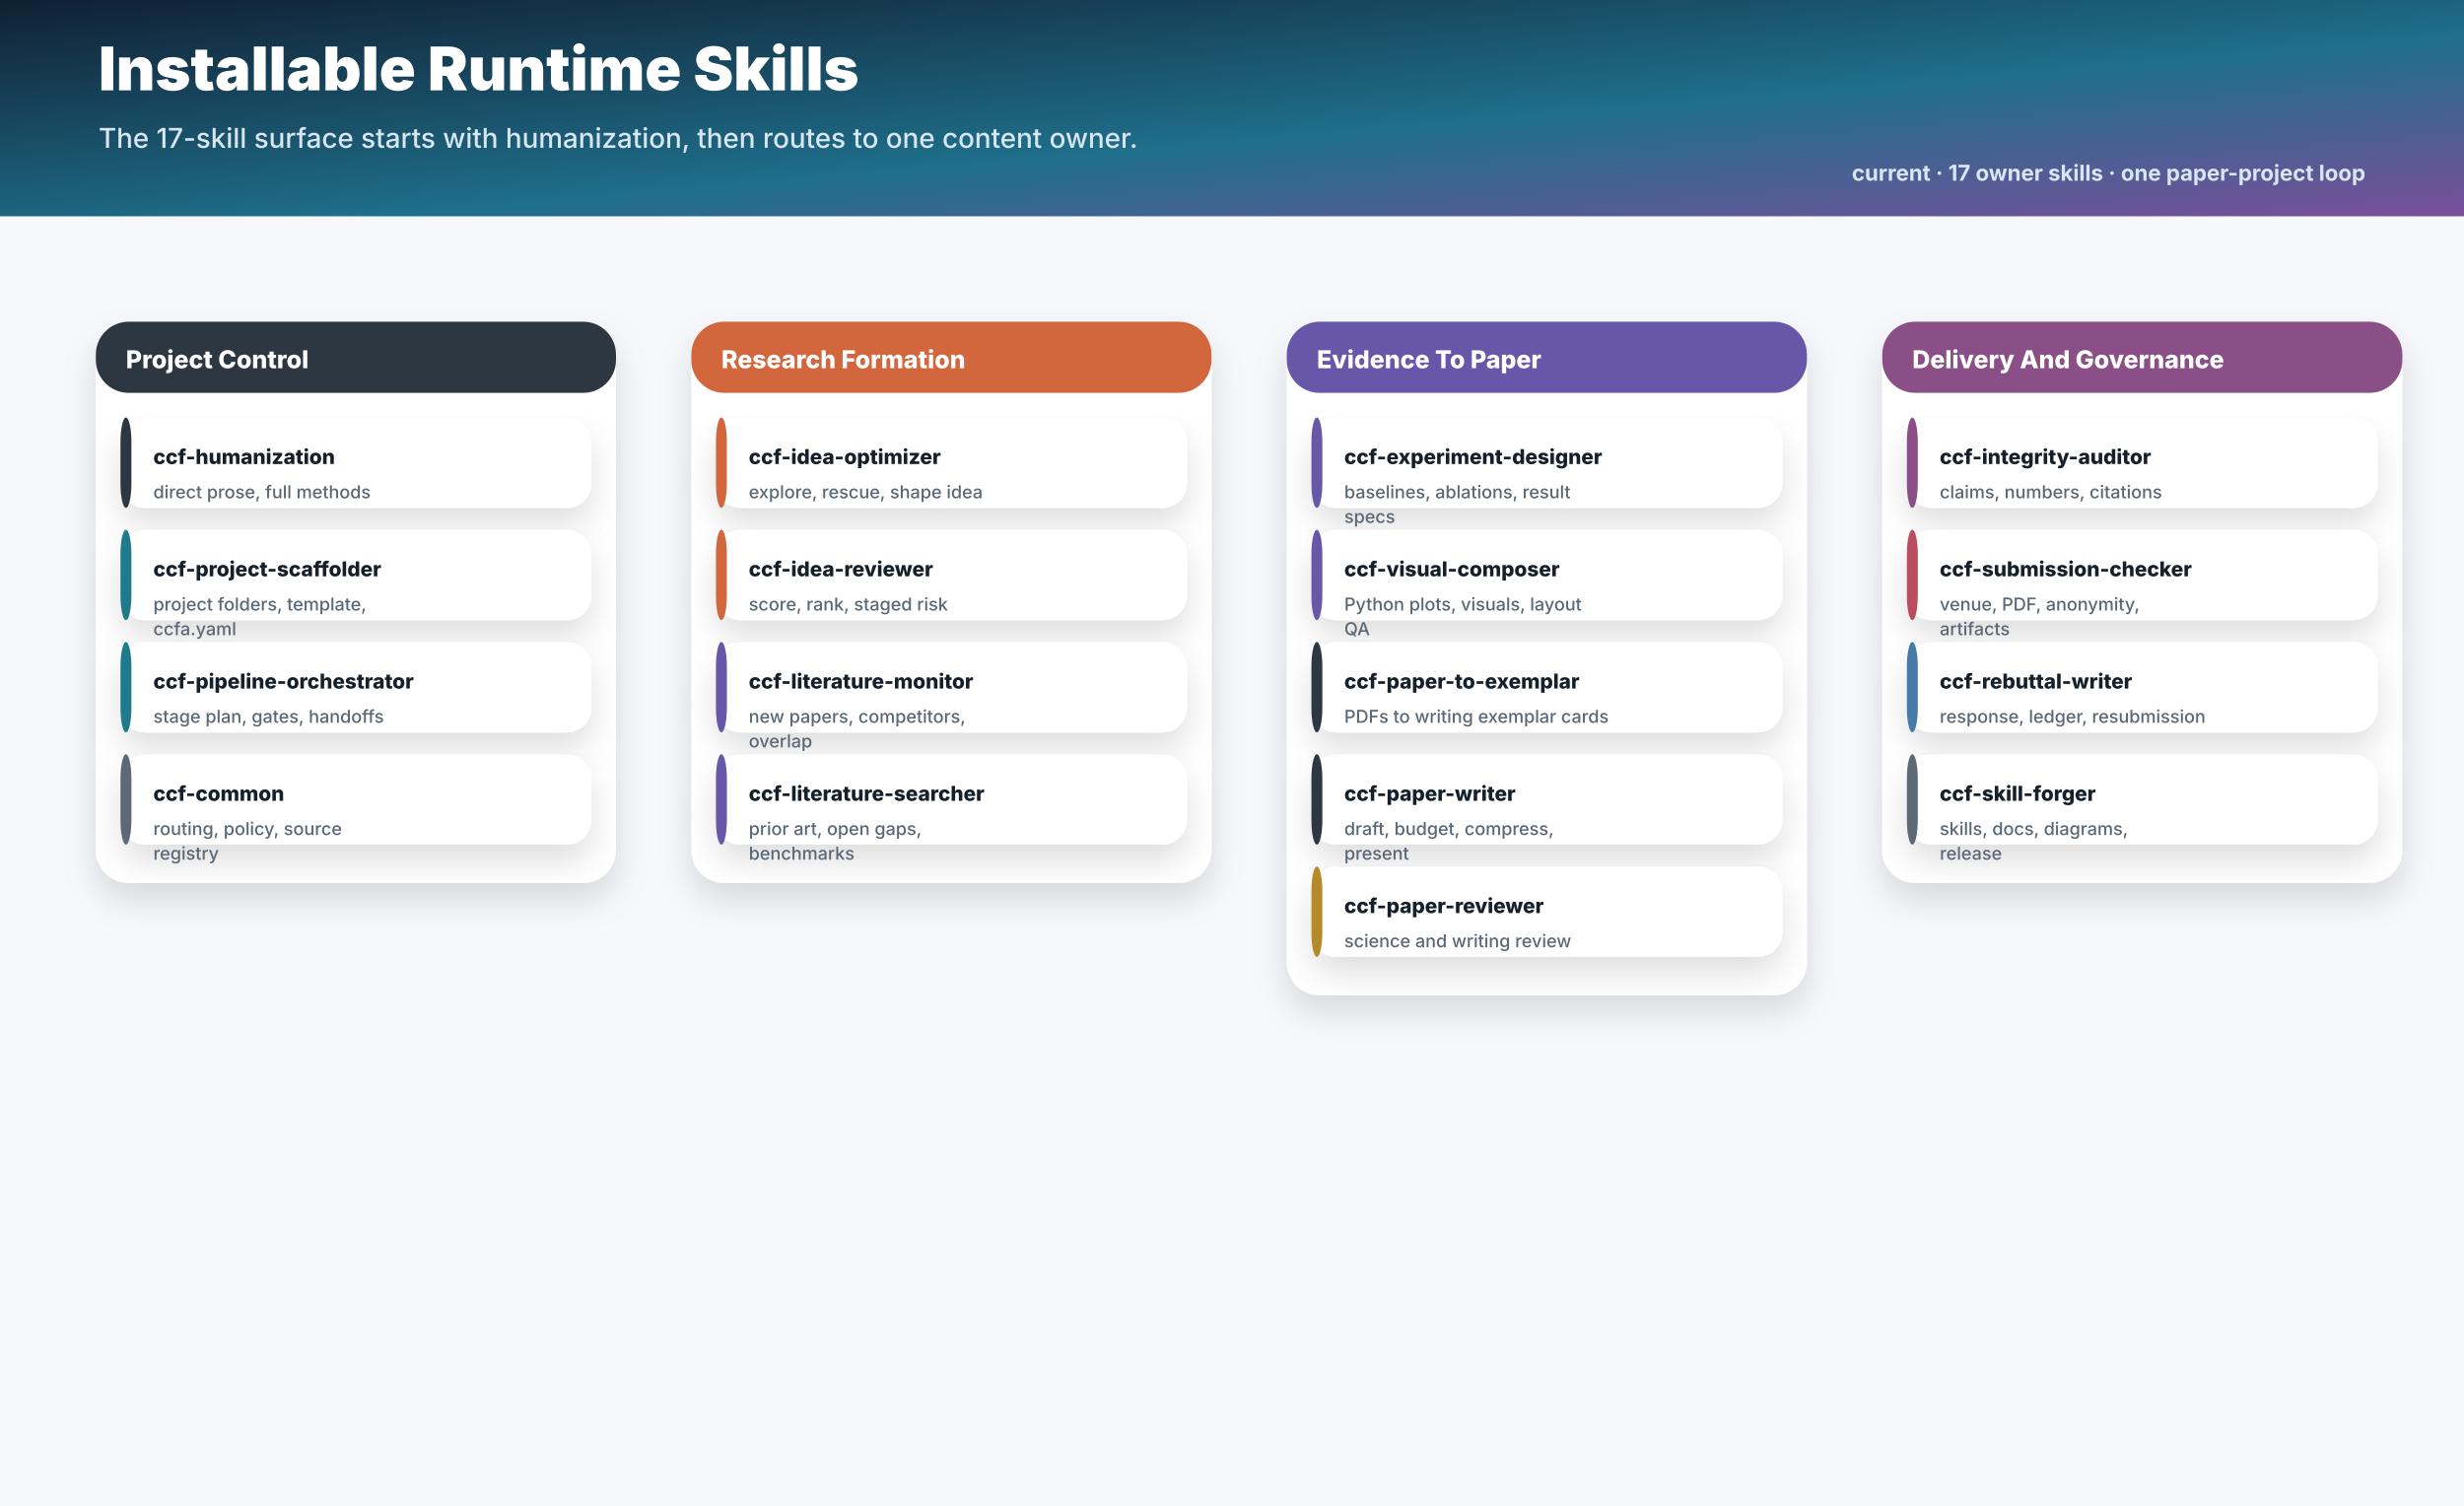
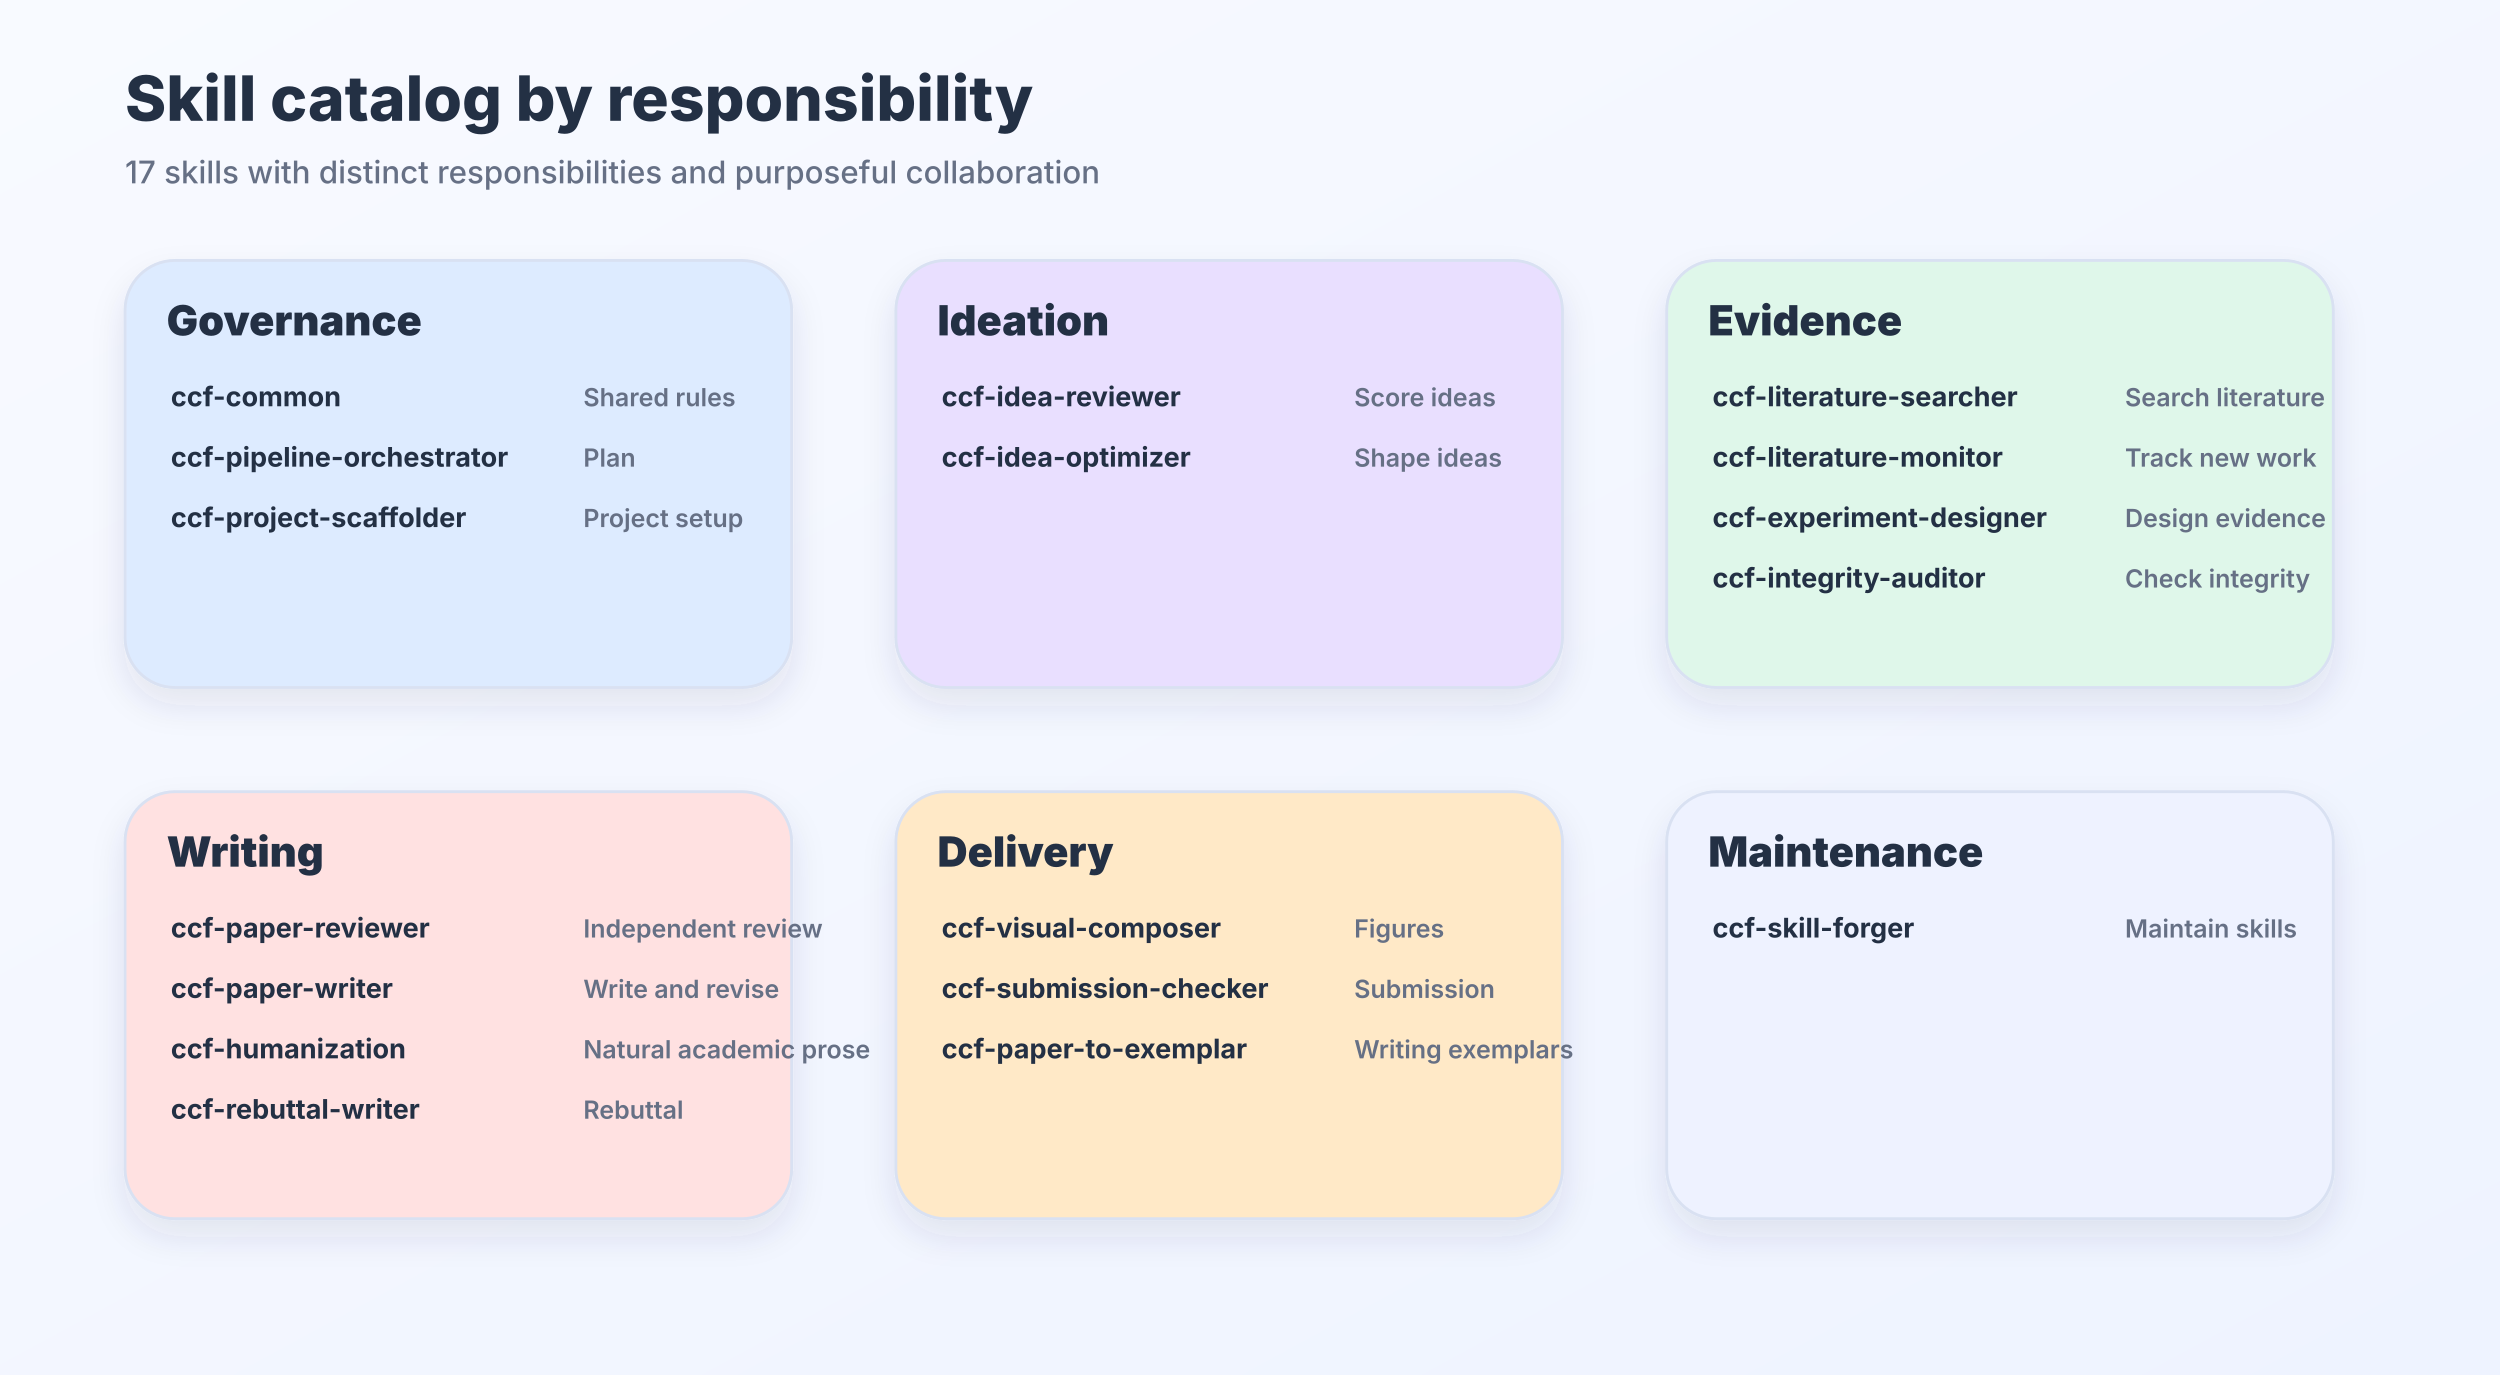
- <svg xmlns="http://www.w3.org/2000/svg" width="1800" height="1100" viewBox="0 0 1800 1100">
+ <svg xmlns="http://www.w3.org/2000/svg" width="1200" height="660" viewBox="0 0 1200 660" role="img">
  <defs>
-     <linearGradient id="header" x1="0" y1="0" x2="1" y2="1">
-       <stop offset="0" stop-color="#102033" />
-       <stop offset="0.58" stop-color="#1F6F8B" />
-       <stop offset="1" stop-color="#7A4E9B" />
+     <marker id="arrow" viewBox="0 0 10 10" refX="8" refY="5" markerWidth="7" markerHeight="7" orient="auto-start-reverse">
+       <path d="M 0 0 L 10 5 L 0 10 z" fill="#8EA0C5" />
+     </marker>
+     <filter id="softShadow" x="-15%" y="-20%" width="130%" height="145%">
+       <feDropShadow dx="0" dy="8" stdDeviation="8" flood-color="#2F3A5F" flood-opacity="0.10" />
+     </filter>
+     <linearGradient id="hero" x1="0" x2="1" y1="0" y2="1">
+       <stop offset="0%" stop-color="#F8FAFF" />
+       <stop offset="100%" stop-color="#EEF3FF" />
    </linearGradient>
-     <filter id="shadow" x="-20%" y="-20%" width="140%" height="160%">
-       <feDropShadow dx="0" dy="12" stdDeviation="12" flood-color="#0B1826" flood-opacity="0.13" />
-     </filter>
-     <marker id="arrow" markerWidth="13" markerHeight="13" refX="11" refY="6.5" orient="auto">
-       <path d="M2,2 L11,6.5 L2,11 Z" fill="#7B8794" />
-     </marker>
  </defs>
-   <style>text{font-family:Inter, Segoe UI, Arial, sans-serif;dominant-baseline:auto} .mono{font-family:Consolas,Menlo,monospace}</style>
-   <rect x="0" y="0" width="1800" height="1100" rx="0" fill="#F6F8FB" stroke="none" stroke-width="2" />
-   <rect x="0" y="0" width="1800" height="158" rx="0" fill="url(#header)" stroke="none" stroke-width="2" />
-   <text x="72" y="66" font-size="44" font-weight="850" fill="#FFFFFF" text-anchor="start">Installable Runtime Skills</text>
-   <text x="72" y="108" font-size="20" font-weight="500" fill="#D8E6F2" text-anchor="start">The 17-skill surface starts with humanization, then routes to one content owner.</text>
-   <text x="1728" y="132" font-size="16" font-weight="650" fill="#D8E6F2" text-anchor="end">current · 17 owner skills · one paper-project loop</text>
-   <rect x="70" y="235" width="380" height="410" rx="24" fill="#FFFFFF" stroke="none" stroke-width="2" filter="url(#shadow)" />
-   <rect x="70" y="235" width="380" height="52" rx="24" fill="#2D3742" stroke="none" stroke-width="2" />
-   <text x="92" y="269" font-size="18" font-weight="820" fill="#FFFFFF" text-anchor="start">Project Control</text>
-   <rect x="88" y="305" width="344" height="66" rx="18" fill="#FFFFFF" stroke="none" stroke-width="2" filter="url(#shadow)" />
-   <rect x="88" y="305" width="8" height="66" rx="18" fill="#2D3742" stroke="none" stroke-width="2" />
-   <text x="112" y="339" font-size="15" font-weight="820" fill="#15202B" text-anchor="start">ccf-humanization</text>
-   <text x="112" y="364" font-size="13" font-weight="520" fill="#5A6775" text-anchor="start">direct prose, full methods</text>
-   <rect x="88" y="387" width="344" height="66" rx="18" fill="#FFFFFF" stroke="none" stroke-width="2" filter="url(#shadow)" />
-   <rect x="88" y="387" width="8" height="66" rx="18" fill="#1F7A8C" stroke="none" stroke-width="2" />
-   <text x="112" y="421" font-size="15" font-weight="820" fill="#15202B" text-anchor="start">ccf-project-scaffolder</text>
-   <text x="112" y="446" font-size="13" font-weight="520" fill="#5A6775" text-anchor="start">project folders, template,</text>
-   <text x="112" y="464" font-size="13" font-weight="520" fill="#5A6775" text-anchor="start">ccfa.yaml</text>
-   <rect x="88" y="469" width="344" height="66" rx="18" fill="#FFFFFF" stroke="none" stroke-width="2" filter="url(#shadow)" />
-   <rect x="88" y="469" width="8" height="66" rx="18" fill="#1F7A8C" stroke="none" stroke-width="2" />
-   <text x="112" y="503" font-size="15" font-weight="820" fill="#15202B" text-anchor="start">ccf-pipeline-orchestrator</text>
-   <text x="112" y="528" font-size="13" font-weight="520" fill="#5A6775" text-anchor="start">stage plan, gates, handoffs</text>
-   <rect x="88" y="551" width="344" height="66" rx="18" fill="#FFFFFF" stroke="none" stroke-width="2" filter="url(#shadow)" />
-   <rect x="88" y="551" width="8" height="66" rx="18" fill="#5D6977" stroke="none" stroke-width="2" />
-   <text x="112" y="585" font-size="15" font-weight="820" fill="#15202B" text-anchor="start">ccf-common</text>
-   <text x="112" y="610" font-size="13" font-weight="520" fill="#5A6775" text-anchor="start">routing, policy, source</text>
-   <text x="112" y="628" font-size="13" font-weight="520" fill="#5A6775" text-anchor="start">registry</text>
-   <rect x="505" y="235" width="380" height="410" rx="24" fill="#FFFFFF" stroke="none" stroke-width="2" filter="url(#shadow)" />
-   <rect x="505" y="235" width="380" height="52" rx="24" fill="#D2673D" stroke="none" stroke-width="2" />
-   <text x="527" y="269" font-size="18" font-weight="820" fill="#FFFFFF" text-anchor="start">Research Formation</text>
-   <rect x="523" y="305" width="344" height="66" rx="18" fill="#FFFFFF" stroke="none" stroke-width="2" filter="url(#shadow)" />
-   <rect x="523" y="305" width="8" height="66" rx="18" fill="#D2673D" stroke="none" stroke-width="2" />
-   <text x="547" y="339" font-size="15" font-weight="820" fill="#15202B" text-anchor="start">ccf-idea-optimizer</text>
-   <text x="547" y="364" font-size="13" font-weight="520" fill="#5A6775" text-anchor="start">explore, rescue, shape idea</text>
-   <rect x="523" y="387" width="344" height="66" rx="18" fill="#FFFFFF" stroke="none" stroke-width="2" filter="url(#shadow)" />
-   <rect x="523" y="387" width="8" height="66" rx="18" fill="#D2673D" stroke="none" stroke-width="2" />
-   <text x="547" y="421" font-size="15" font-weight="820" fill="#15202B" text-anchor="start">ccf-idea-reviewer</text>
-   <text x="547" y="446" font-size="13" font-weight="520" fill="#5A6775" text-anchor="start">score, rank, staged risk</text>
-   <rect x="523" y="469" width="344" height="66" rx="18" fill="#FFFFFF" stroke="none" stroke-width="2" filter="url(#shadow)" />
-   <rect x="523" y="469" width="8" height="66" rx="18" fill="#6657A8" stroke="none" stroke-width="2" />
-   <text x="547" y="503" font-size="15" font-weight="820" fill="#15202B" text-anchor="start">ccf-literature-monitor</text>
-   <text x="547" y="528" font-size="13" font-weight="520" fill="#5A6775" text-anchor="start">new papers, competitors,</text>
-   <text x="547" y="546" font-size="13" font-weight="520" fill="#5A6775" text-anchor="start">overlap</text>
-   <rect x="523" y="551" width="344" height="66" rx="18" fill="#FFFFFF" stroke="none" stroke-width="2" filter="url(#shadow)" />
-   <rect x="523" y="551" width="8" height="66" rx="18" fill="#6657A8" stroke="none" stroke-width="2" />
-   <text x="547" y="585" font-size="15" font-weight="820" fill="#15202B" text-anchor="start">ccf-literature-searcher</text>
-   <text x="547" y="610" font-size="13" font-weight="520" fill="#5A6775" text-anchor="start">prior art, open gaps,</text>
-   <text x="547" y="628" font-size="13" font-weight="520" fill="#5A6775" text-anchor="start">benchmarks</text>
-   <rect x="940" y="235" width="380" height="492" rx="24" fill="#FFFFFF" stroke="none" stroke-width="2" filter="url(#shadow)" />
-   <rect x="940" y="235" width="380" height="52" rx="24" fill="#6657A8" stroke="none" stroke-width="2" />
-   <text x="962" y="269" font-size="18" font-weight="820" fill="#FFFFFF" text-anchor="start">Evidence To Paper</text>
-   <rect x="958" y="305" width="344" height="66" rx="18" fill="#FFFFFF" stroke="none" stroke-width="2" filter="url(#shadow)" />
-   <rect x="958" y="305" width="8" height="66" rx="18" fill="#6657A8" stroke="none" stroke-width="2" />
-   <text x="982" y="339" font-size="15" font-weight="820" fill="#15202B" text-anchor="start">ccf-experiment-designer</text>
-   <text x="982" y="364" font-size="13" font-weight="520" fill="#5A6775" text-anchor="start">baselines, ablations, result</text>
-   <text x="982" y="382" font-size="13" font-weight="520" fill="#5A6775" text-anchor="start">specs</text>
-   <rect x="958" y="387" width="344" height="66" rx="18" fill="#FFFFFF" stroke="none" stroke-width="2" filter="url(#shadow)" />
-   <rect x="958" y="387" width="8" height="66" rx="18" fill="#6657A8" stroke="none" stroke-width="2" />
-   <text x="982" y="421" font-size="15" font-weight="820" fill="#15202B" text-anchor="start">ccf-visual-composer</text>
-   <text x="982" y="446" font-size="13" font-weight="520" fill="#5A6775" text-anchor="start">Python plots, visuals, layout</text>
-   <text x="982" y="464" font-size="13" font-weight="520" fill="#5A6775" text-anchor="start">QA</text>
-   <rect x="958" y="469" width="344" height="66" rx="18" fill="#FFFFFF" stroke="none" stroke-width="2" filter="url(#shadow)" />
-   <rect x="958" y="469" width="8" height="66" rx="18" fill="#2D3742" stroke="none" stroke-width="2" />
-   <text x="982" y="503" font-size="15" font-weight="820" fill="#15202B" text-anchor="start">ccf-paper-to-exemplar</text>
-   <text x="982" y="528" font-size="13" font-weight="520" fill="#5A6775" text-anchor="start">PDFs to writing exemplar cards</text>
-   <rect x="958" y="551" width="344" height="66" rx="18" fill="#FFFFFF" stroke="none" stroke-width="2" filter="url(#shadow)" />
-   <rect x="958" y="551" width="8" height="66" rx="18" fill="#2D3742" stroke="none" stroke-width="2" />
-   <text x="982" y="585" font-size="15" font-weight="820" fill="#15202B" text-anchor="start">ccf-paper-writer</text>
-   <text x="982" y="610" font-size="13" font-weight="520" fill="#5A6775" text-anchor="start">draft, budget, compress,</text>
-   <text x="982" y="628" font-size="13" font-weight="520" fill="#5A6775" text-anchor="start">present</text>
-   <rect x="958" y="633" width="344" height="66" rx="18" fill="#FFFFFF" stroke="none" stroke-width="2" filter="url(#shadow)" />
-   <rect x="958" y="633" width="8" height="66" rx="18" fill="#B58B2A" stroke="none" stroke-width="2" />
-   <text x="982" y="667" font-size="15" font-weight="820" fill="#15202B" text-anchor="start">ccf-paper-reviewer</text>
-   <text x="982" y="692" font-size="13" font-weight="520" fill="#5A6775" text-anchor="start">science and writing review</text>
-   <rect x="1375" y="235" width="380" height="410" rx="24" fill="#FFFFFF" stroke="none" stroke-width="2" filter="url(#shadow)" />
-   <rect x="1375" y="235" width="380" height="52" rx="24" fill="#8A4F86" stroke="none" stroke-width="2" />
-   <text x="1397" y="269" font-size="18" font-weight="820" fill="#FFFFFF" text-anchor="start">Delivery And Governance</text>
-   <rect x="1393" y="305" width="344" height="66" rx="18" fill="#FFFFFF" stroke="none" stroke-width="2" filter="url(#shadow)" />
-   <rect x="1393" y="305" width="8" height="66" rx="18" fill="#8A4F86" stroke="none" stroke-width="2" />
-   <text x="1417" y="339" font-size="15" font-weight="820" fill="#15202B" text-anchor="start">ccf-integrity-auditor</text>
-   <text x="1417" y="364" font-size="13" font-weight="520" fill="#5A6775" text-anchor="start">claims, numbers, citations</text>
-   <rect x="1393" y="387" width="344" height="66" rx="18" fill="#FFFFFF" stroke="none" stroke-width="2" filter="url(#shadow)" />
-   <rect x="1393" y="387" width="8" height="66" rx="18" fill="#BA4C5E" stroke="none" stroke-width="2" />
-   <text x="1417" y="421" font-size="15" font-weight="820" fill="#15202B" text-anchor="start">ccf-submission-checker</text>
-   <text x="1417" y="446" font-size="13" font-weight="520" fill="#5A6775" text-anchor="start">venue, PDF, anonymity,</text>
-   <text x="1417" y="464" font-size="13" font-weight="520" fill="#5A6775" text-anchor="start">artifacts</text>
-   <rect x="1393" y="469" width="344" height="66" rx="18" fill="#FFFFFF" stroke="none" stroke-width="2" filter="url(#shadow)" />
-   <rect x="1393" y="469" width="8" height="66" rx="18" fill="#477AA6" stroke="none" stroke-width="2" />
-   <text x="1417" y="503" font-size="15" font-weight="820" fill="#15202B" text-anchor="start">ccf-rebuttal-writer</text>
-   <text x="1417" y="528" font-size="13" font-weight="520" fill="#5A6775" text-anchor="start">response, ledger, resubmission</text>
-   <rect x="1393" y="551" width="344" height="66" rx="18" fill="#FFFFFF" stroke="none" stroke-width="2" filter="url(#shadow)" />
-   <rect x="1393" y="551" width="8" height="66" rx="18" fill="#5D6977" stroke="none" stroke-width="2" />
-   <text x="1417" y="585" font-size="15" font-weight="820" fill="#15202B" text-anchor="start">ccf-skill-forger</text>
-   <text x="1417" y="610" font-size="13" font-weight="520" fill="#5A6775" text-anchor="start">skills, docs, diagrams,</text>
-   <text x="1417" y="628" font-size="13" font-weight="520" fill="#5A6775" text-anchor="start">release</text>
+   <rect width="1200" height="660" fill="url(#hero)" />
+   <style>
+ text { font-family: Inter, "Noto Sans SC", "Microsoft YaHei", Arial, sans-serif; }
+ .small { fill: #667085; font-size: 13px; }
+ .mono { font-family: "JetBrains Mono", Consolas, monospace; }
+ </style>
+   <text x="60" y="58" font-size="30" font-weight="800" fill="#233044" text-anchor="start">Skill catalog by responsibility</text>
+   <text x="60" y="88" font-size="15" font-weight="500" fill="#667085" text-anchor="start">17 skills with distinct responsibilities and purposeful collaboration</text>
+   <rect x="60" y="125" width="320" height="205" rx="24" fill="#DDEBFF" stroke="#D9E1F2" stroke-width="1.4" filter="url(#softShadow)" />
+   <text x="80" y="161" font-size="20" font-weight="850" fill="#233044" text-anchor="start">Governance</text>
+   <text x="82" y="195" font-size="13" font-weight="700" fill="#233044" text-anchor="start">ccf-common</text>
+   <text x="280" y="195" font-size="12" font-weight="600" fill="#667085" text-anchor="start">Shared rules</text>
+   <text x="82" y="224" font-size="13" font-weight="700" fill="#233044" text-anchor="start">ccf-pipeline-orchestrator</text>
+   <text x="280" y="224" font-size="12" font-weight="600" fill="#667085" text-anchor="start">Plan</text>
+   <text x="82" y="253" font-size="13" font-weight="700" fill="#233044" text-anchor="start">ccf-project-scaffolder</text>
+   <text x="280" y="253" font-size="12" font-weight="600" fill="#667085" text-anchor="start">Project setup</text>
+   <rect x="430" y="125" width="320" height="205" rx="24" fill="#E9DFFF" stroke="#D9E1F2" stroke-width="1.4" filter="url(#softShadow)" />
+   <text x="450" y="161" font-size="20" font-weight="850" fill="#233044" text-anchor="start">Ideation</text>
+   <text x="452" y="195" font-size="13" font-weight="700" fill="#233044" text-anchor="start">ccf-idea-reviewer</text>
+   <text x="650" y="195" font-size="12" font-weight="600" fill="#667085" text-anchor="start">Score ideas</text>
+   <text x="452" y="224" font-size="13" font-weight="700" fill="#233044" text-anchor="start">ccf-idea-optimizer</text>
+   <text x="650" y="224" font-size="12" font-weight="600" fill="#667085" text-anchor="start">Shape ideas</text>
+   <rect x="800" y="125" width="320" height="205" rx="24" fill="#DFF7EA" stroke="#D9E1F2" stroke-width="1.4" filter="url(#softShadow)" />
+   <text x="820" y="161" font-size="20" font-weight="850" fill="#233044" text-anchor="start">Evidence</text>
+   <text x="822" y="195" font-size="13" font-weight="700" fill="#233044" text-anchor="start">ccf-literature-searcher</text>
+   <text x="1020" y="195" font-size="12" font-weight="600" fill="#667085" text-anchor="start">Search literature</text>
+   <text x="822" y="224" font-size="13" font-weight="700" fill="#233044" text-anchor="start">ccf-literature-monitor</text>
+   <text x="1020" y="224" font-size="12" font-weight="600" fill="#667085" text-anchor="start">Track new work</text>
+   <text x="822" y="253" font-size="13" font-weight="700" fill="#233044" text-anchor="start">ccf-experiment-designer</text>
+   <text x="1020" y="253" font-size="12" font-weight="600" fill="#667085" text-anchor="start">Design evidence</text>
+   <text x="822" y="282" font-size="13" font-weight="700" fill="#233044" text-anchor="start">ccf-integrity-auditor</text>
+   <text x="1020" y="282" font-size="12" font-weight="600" fill="#667085" text-anchor="start">Check integrity</text>
+   <rect x="60" y="380" width="320" height="205" rx="24" fill="#FFE1E1" stroke="#D9E1F2" stroke-width="1.4" filter="url(#softShadow)" />
+   <text x="80" y="416" font-size="20" font-weight="850" fill="#233044" text-anchor="start">Writing</text>
+   <text x="82" y="450" font-size="13" font-weight="700" fill="#233044" text-anchor="start">ccf-paper-reviewer</text>
+   <text x="280" y="450" font-size="12" font-weight="600" fill="#667085" text-anchor="start">Independent review</text>
+   <text x="82" y="479" font-size="13" font-weight="700" fill="#233044" text-anchor="start">ccf-paper-writer</text>
+   <text x="280" y="479" font-size="12" font-weight="600" fill="#667085" text-anchor="start">Write and revise</text>
+   <text x="82" y="508" font-size="13" font-weight="700" fill="#233044" text-anchor="start">ccf-humanization</text>
+   <text x="280" y="508" font-size="12" font-weight="600" fill="#667085" text-anchor="start">Natural academic prose</text>
+   <text x="82" y="537" font-size="13" font-weight="700" fill="#233044" text-anchor="start">ccf-rebuttal-writer</text>
+   <text x="280" y="537" font-size="12" font-weight="600" fill="#667085" text-anchor="start">Rebuttal</text>
+   <rect x="430" y="380" width="320" height="205" rx="24" fill="#FFE9C7" stroke="#D9E1F2" stroke-width="1.4" filter="url(#softShadow)" />
+   <text x="450" y="416" font-size="20" font-weight="850" fill="#233044" text-anchor="start">Delivery</text>
+   <text x="452" y="450" font-size="13" font-weight="700" fill="#233044" text-anchor="start">ccf-visual-composer</text>
+   <text x="650" y="450" font-size="12" font-weight="600" fill="#667085" text-anchor="start">Figures</text>
+   <text x="452" y="479" font-size="13" font-weight="700" fill="#233044" text-anchor="start">ccf-submission-checker</text>
+   <text x="650" y="479" font-size="12" font-weight="600" fill="#667085" text-anchor="start">Submission</text>
+   <text x="452" y="508" font-size="13" font-weight="700" fill="#233044" text-anchor="start">ccf-paper-to-exemplar</text>
+   <text x="650" y="508" font-size="12" font-weight="600" fill="#667085" text-anchor="start">Writing exemplars</text>
+   <rect x="800" y="380" width="320" height="205" rx="24" fill="#EEF2FF" stroke="#D9E1F2" stroke-width="1.4" filter="url(#softShadow)" />
+   <text x="820" y="416" font-size="20" font-weight="850" fill="#233044" text-anchor="start">Maintenance</text>
+   <text x="822" y="450" font-size="13" font-weight="700" fill="#233044" text-anchor="start">ccf-skill-forger</text>
+   <text x="1020" y="450" font-size="12" font-weight="600" fill="#667085" text-anchor="start">Maintain skills</text>
</svg>
